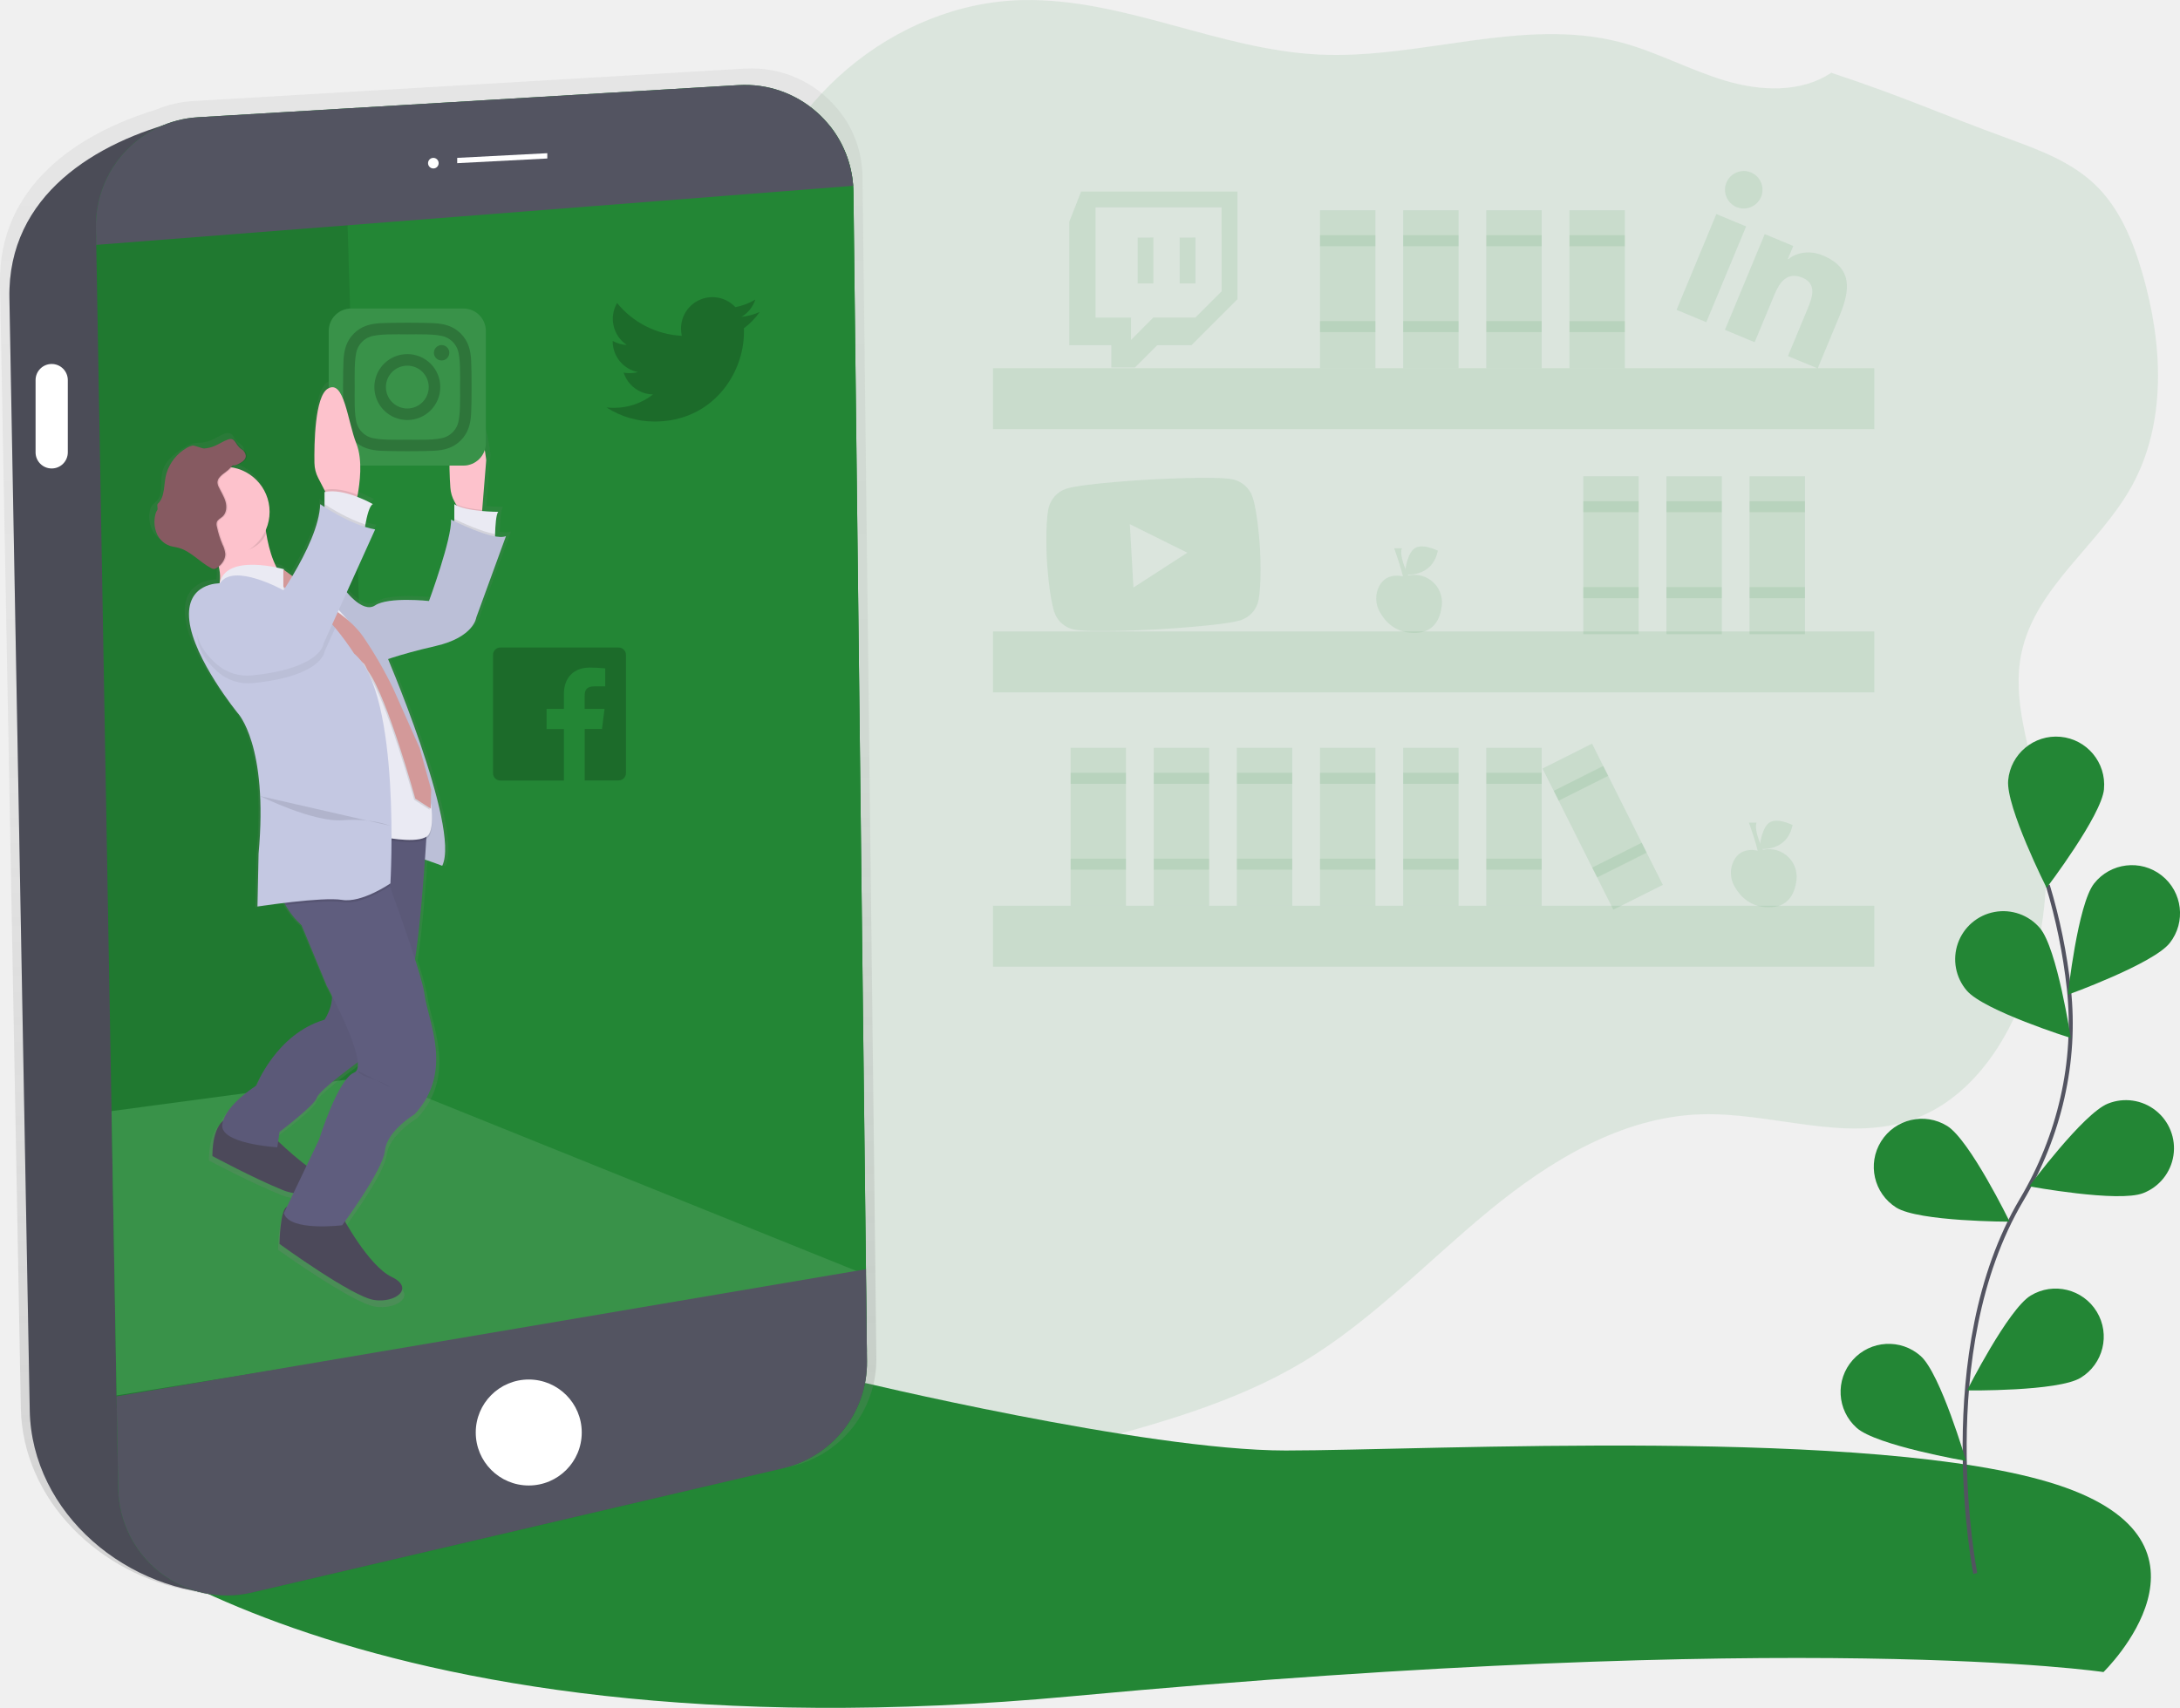
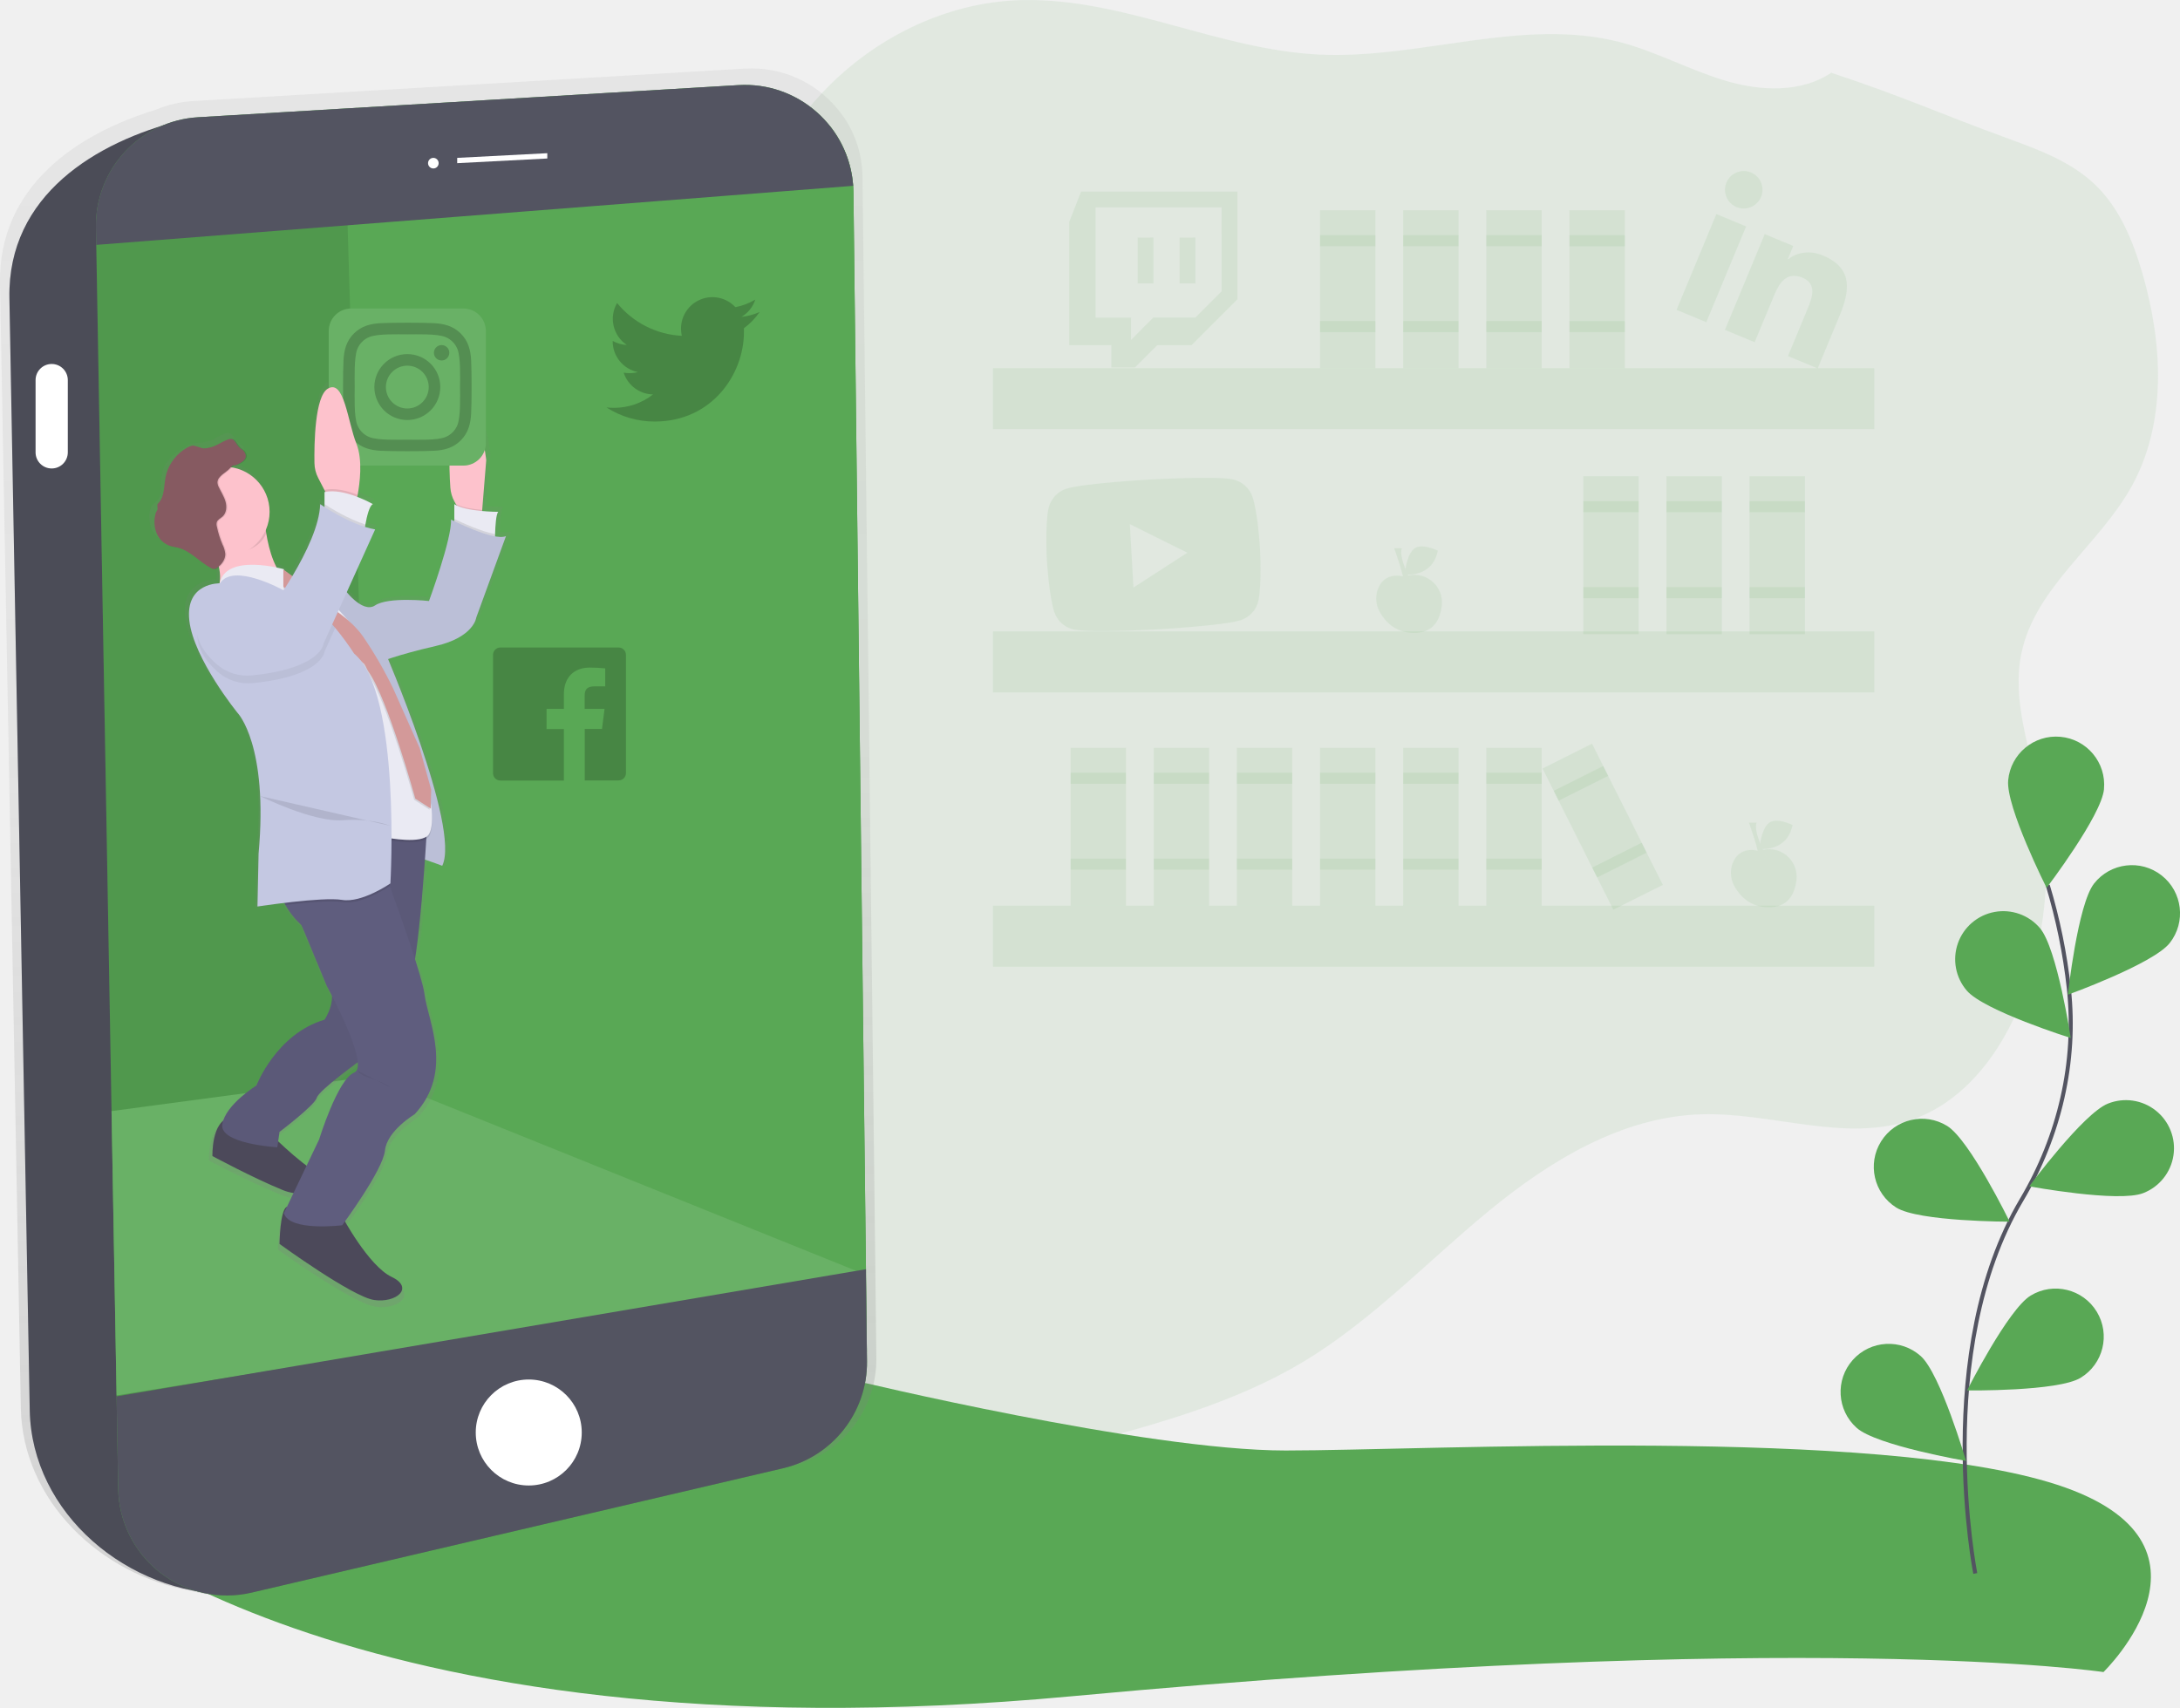
<svg xmlns="http://www.w3.org/2000/svg" xmlns:xlink="http://www.w3.org/1999/xlink" data-name="Layer 1" width="1082.19" height="847.94" viewBox="0 0 1082.19 847.94">
  <defs>
    <linearGradient id="a" x1="276.42" y1="818" x2="276.42" y2="60" gradientUnits="userSpaceOnUse">
      <stop offset="0" stop-color="gray" stop-opacity=".25" />
      <stop offset=".54" stop-color="gray" stop-opacity=".12" />
      <stop offset="1" stop-color="gray" stop-opacity=".1" />
    </linearGradient>
    <linearGradient id="b" x1="891.13" y1="675.02" x2="891.13" y2="214.93" gradientTransform="matrix(-1 0 0 1 1114 0)" xlink:href="#a" />
  </defs>
-   <path d="M909.2 36.16c37.27 12.37 51.62 19.46 88.51 32.93 15.11 5.52 30.64 11.41 42.27 22.52 12.21 11.67 18.87 27.95 23.58 44.17 10.1 34.82 12.19 74.1-5.42 105.79-16.11 29-47.49 49.78-54.54 82.18-5.2 23.89 4.26 48.17 8.9 72.17a184.8 184.8 0 01-6.35 93.79c-9.69 28.64-28.59 56.43-57.16 66.3-33.23 11.47-69.43-3.86-104.57-2.76-39.43 1.24-75.24 23.14-105.67 48.24s-57.89 54.24-91.65 74.55c-34.43 20.69-73.83 31.26-112.65 41.6-21.59 5.75-43.41 11.53-65.74 12.27-24.69.82-49.33-4.61-72.37-13.54-42.71-16.54-80.4-45.17-109.34-80.67-16.84-20.65-31.41-47.31-24.05-72.91 5.35-18.6 21-32 33-47.17 31.94-40.17 38.93-98.64 17.36-145.21-10.93-23.6-28.17-43.58-43.46-64.62s-29.13-44.43-31.5-70.33 9.64-54.65 33.65-64.64c29.45-12.24 71.25 3.84 90.26-21.78 7.2-9.71 8.12-22.5 10.32-34.38C384.29 51.68 444.1 1.12 508.1.02c49.92-.86 97 24.71 146.85 27.07 50.09 2.37 100.96-18.73 149.46-6.12 17.79 4.69 34.17 13.69 51.79 19s38 6.31 53.18-4.07" fill="#238635" opacity=".1" />
-   <path fill="#238635" opacity=".1" d="M492.93 182.79h437.49v30.27H492.93zm0 130.7h437.49v30.27H492.93zm0 136.2h437.49v30.27H492.93z" />
-   <path fill="#238635" opacity=".1" d="M655.27 104.38h27.51v78.42h-27.51z" />
-   <path fill="#238635" opacity=".1" d="M655.27 116.76h27.51v5.5h-27.51zm0 42.65h27.51v5.5h-27.51zm41.28-55.03h27.51v78.42h-27.51z" />
-   <path fill="#238635" opacity=".1" d="M696.55 116.76h27.51v5.5h-27.51zm0 42.65h27.51v5.5h-27.51zm41.27-55.03h27.51v78.42h-27.51z" />
-   <path fill="#238635" opacity=".1" d="M737.82 116.76h27.51v5.5h-27.51zm0 42.65h27.51v5.5h-27.51zm41.27-55.03h27.51v78.42h-27.51z" />
-   <path fill="#238635" opacity=".1" d="M779.09 116.76h27.51v5.5h-27.51zm0 42.65h27.51v5.5h-27.51zm-13.365 222.142l24.591-12.331 35.15 70.101-24.591 12.33z" />
-   <path fill="#238635" opacity=".1" d="M771.276 392.623l24.592-12.33 2.465 4.916-24.592 12.33zm19.118 38.117l24.592-12.331 2.465 4.916-24.592 12.33zm-4.424-194.29h27.51v78.42h-27.51z" />
-   <path fill="#238635" opacity=".1" d="M785.97 248.83h27.51v5.5h-27.51zm0 42.65h27.51v5.5h-27.51zm41.27-55.03h27.51v78.42h-27.51z" />
-   <path fill="#238635" opacity=".1" d="M827.24 248.83h27.51v5.5h-27.51zm0 42.65h27.51v5.5h-27.51zm41.27-55.03h27.51v78.42h-27.51z" />
-   <path fill="#238635" opacity=".1" d="M868.51 248.83h27.51v5.5h-27.51zm0 42.65h27.51v5.5h-27.51zm-337.05 79.79h27.51v78.42h-27.51z" />
-   <path fill="#238635" opacity=".1" d="M531.46 383.65h27.51v5.5h-27.51zm0 42.65h27.51v5.5h-27.51zm41.27-55.03h27.51v78.42h-27.51z" />
-   <path fill="#238635" opacity=".1" d="M572.73 383.65h27.51v5.5h-27.51zm0 42.65h27.51v5.5h-27.51zM614 371.27h27.51v78.42H614z" />
-   <path fill="#238635" opacity=".1" d="M614 383.65h27.51v5.5H614zm0 42.65h27.51v5.5H614zm41.27-55.03h27.51v78.42h-27.51z" />
-   <path fill="#238635" opacity=".1" d="M655.27 383.65h27.51v5.5h-27.51zm0 42.65h27.51v5.5h-27.51zm41.28-55.03h27.51v78.42h-27.51z" />
-   <path fill="#238635" opacity=".1" d="M696.55 383.65h27.51v5.5h-27.51zm0 42.65h27.51v5.5h-27.51zm41.27-55.03h27.51v78.42h-27.51z" />
-   <path fill="#238635" opacity=".1" d="M737.82 383.65h27.51v5.5h-27.51zm0 42.65h27.51v5.5h-27.51z" />
-   <g opacity=".1" fill="#238635">
+   <path d="M909.2 36.16c37.27 12.37 51.62 19.46 88.51 32.93 15.11 5.52 30.64 11.41 42.27 22.52 12.21 11.67 18.87 27.95 23.58 44.17 10.1 34.82 12.19 74.1-5.42 105.79-16.11 29-47.49 49.78-54.54 82.18-5.2 23.89 4.26 48.17 8.9 72.17a184.8 184.8 0 01-6.35 93.79c-9.69 28.64-28.59 56.43-57.16 66.3-33.23 11.47-69.43-3.86-104.57-2.76-39.43 1.24-75.24 23.14-105.67 48.24s-57.89 54.24-91.65 74.55c-34.43 20.69-73.83 31.26-112.65 41.6-21.59 5.75-43.41 11.53-65.74 12.27-24.69.82-49.33-4.61-72.37-13.54-42.71-16.54-80.4-45.17-109.34-80.67-16.84-20.65-31.41-47.31-24.05-72.91 5.35-18.6 21-32 33-47.17 31.94-40.17 38.93-98.64 17.36-145.21-10.93-23.6-28.17-43.58-43.46-64.62s-29.13-44.43-31.5-70.33 9.64-54.65 33.65-64.64c29.45-12.24 71.25 3.84 90.26-21.78 7.2-9.71 8.12-22.5 10.32-34.38C384.29 51.68 444.1 1.12 508.1.02c49.92-.86 97 24.71 146.85 27.07 50.09 2.37 100.96-18.73 149.46-6.12 17.79 4.69 34.17 13.69 51.79 19s38 6.31 53.18-4.07" fill="#59a855" opacity=".1" />
+   <path fill="#59a855" opacity=".1" d="M492.93 182.79h437.49v30.27H492.93zm0 130.7h437.49v30.27H492.93zm0 136.2h437.49v30.27H492.93z" />
+   <path fill="#59a855" opacity=".1" d="M655.27 104.38h27.51v78.42h-27.51z" />
+   <path fill="#59a855" opacity=".1" d="M655.27 116.76h27.51v5.5h-27.51zm0 42.65h27.51v5.5h-27.51zm41.28-55.03h27.51v78.42h-27.51z" />
+   <path fill="#59a855" opacity=".1" d="M696.55 116.76h27.51v5.5h-27.51zm0 42.65h27.51v5.5h-27.51zm41.27-55.03h27.51v78.42h-27.51z" />
+   <path fill="#59a855" opacity=".1" d="M737.82 116.76h27.51v5.5h-27.51zm0 42.65h27.51v5.5h-27.51zm41.27-55.03h27.51v78.42h-27.51z" />
+   <path fill="#59a855" opacity=".1" d="M779.09 116.76h27.51v5.5h-27.51zm0 42.65h27.51v5.5h-27.51zm-13.365 222.142l24.591-12.331 35.15 70.101-24.591 12.33z" />
+   <path fill="#59a855" opacity=".1" d="M771.276 392.623l24.592-12.33 2.465 4.916-24.592 12.33zm19.118 38.117l24.592-12.331 2.465 4.916-24.592 12.33zm-4.424-194.29h27.51v78.42h-27.51z" />
+   <path fill="#59a855" opacity=".1" d="M785.97 248.83h27.51v5.5h-27.51zm0 42.65h27.51v5.5h-27.51zm41.27-55.03h27.51v78.42h-27.51z" />
+   <path fill="#59a855" opacity=".1" d="M827.24 248.83h27.51v5.5h-27.51zm0 42.65h27.51v5.5h-27.51zm41.27-55.03h27.51v78.42h-27.51z" />
+   <path fill="#59a855" opacity=".1" d="M868.51 248.83h27.51v5.5h-27.51zm0 42.65h27.51v5.5h-27.51zm-337.05 79.79h27.51v78.42h-27.51z" />
+   <path fill="#59a855" opacity=".1" d="M531.46 383.65h27.51v5.5h-27.51zm0 42.65h27.51v5.5h-27.51zm41.27-55.03h27.51v78.42h-27.51z" />
+   <path fill="#59a855" opacity=".1" d="M572.73 383.65h27.51v5.5h-27.51zm0 42.65h27.51v5.5h-27.51zM614 371.27h27.51v78.42H614z" />
+   <path fill="#59a855" opacity=".1" d="M614 383.65h27.51v5.5H614zm0 42.65h27.51v5.5H614zm41.27-55.03h27.51v78.42h-27.51z" />
+   <path fill="#59a855" opacity=".1" d="M655.27 383.65h27.51v5.5h-27.51zm0 42.65h27.51v5.5h-27.51zm41.28-55.03h27.51v78.42h-27.51z" />
+   <path fill="#59a855" opacity=".1" d="M696.55 383.65h27.51v5.5h-27.51zm0 42.65h27.51v5.5h-27.51zm41.27-55.03h27.51v78.42h-27.51z" />
+   <path fill="#59a855" opacity=".1" d="M737.82 383.65h27.51v5.5h-27.51zm0 42.65h27.51v5.5h-27.51z" />
+   <g opacity=".1" fill="#59a855">
    <path d="M697.1 286.36s-8.34-2.83-12.36 4.52a13.41 13.41 0 00.18 12.91c2.64 4.77 8.07 11 18.37 10.41 8.73-.47 11.64-7.13 12.43-13.33a13.7 13.7 0 00-18.19-14.66z" />
    <path d="M686.66 304.45a13.41 13.41 0 01-.18-12.91c4-7.35 12.36-4.52 12.36-4.52l.43-.15a13.57 13.57 0 019.8.22 13.58 13.58 0 00-11.57-1.1l-.43.15s-8.34-2.83-12.36 4.52a13.41 13.41 0 00.18 12.91 20 20 0 009.43 8.93 20.68 20.68 0 01-7.66-8.05z" opacity=".1" />
    <path d="M692.77 289.89s3.09 2.43 10.61 0" opacity=".2" />
    <path d="M692.1 272.22s5.3 14.36 4.86 18.12l4.2-.44s-7.07-12.59-5.3-17.68z" />
    <path d="M692.1 272.22s5.3 14.36 4.86 18.12l4.2-.44s-7.07-12.59-5.3-17.68z" opacity=".2" />
    <path d="M713.75 273.42s-8.35-4.27-12.08-.74-4.31 12.54-4.31 12.54 13.61 1.87 16.39-11.8z" />
    <path d="M713.75 273.42s-8.35-4.27-12.08-.74-4.31 12.54-4.31 12.54 13.61 1.87 16.39-11.8z" opacity=".1" />
    <path d="M697.36 285.22s2.19-10.46 16.39-11.8" />
  </g>
-   <g opacity=".1" fill="#238635">
+   <g opacity=".1" fill="#59a855">
    <path d="M873.17 422.56s-8.34-2.83-12.36 4.52a13.41 13.41 0 00.18 12.91c2.64 4.77 8.07 11 18.37 10.41 8.73-.47 11.64-7.13 12.43-13.33a13.7 13.7 0 00-18.19-14.66z" />
    <path d="M862.76 440.65a13.41 13.41 0 01-.18-12.91c4-7.35 12.36-4.52 12.36-4.52l.43-.15a13.57 13.57 0 019.8.22 13.58 13.58 0 00-11.57-1.1l-.43.15s-8.34-2.83-12.36 4.52a13.41 13.41 0 00.18 12.91 20 20 0 009.43 8.93 20.68 20.68 0 01-7.66-8.05z" opacity=".1" />
    <path d="M868.86 426.09s3.09 2.43 10.61 0" opacity=".2" />
    <path d="M868.2 408.42s5.3 14.36 4.86 18.12l4.2-.44s-7.07-12.59-5.3-17.68z" />
    <path d="M868.2 408.42s5.3 14.36 4.86 18.12l4.2-.44s-7.07-12.59-5.3-17.68z" opacity=".2" />
    <path d="M889.84 409.62s-8.35-4.27-12.08-.74-4.31 12.54-4.31 12.54 13.65 1.87 16.39-11.8z" />
    <path d="M889.84 409.62s-8.35-4.27-12.08-.74-4.31 12.54-4.31 12.54 13.65 1.87 16.39-11.8z" opacity=".1" />
    <path d="M873.46 421.41s2.19-10.46 16.39-11.8" />
  </g>
-   <path d="M33.66 748.97S166.2 876.16 532.2 842.16s512-12 512-12 66-64-23-93-313-17-383-17-215-35-215-35z" fill="#238635" />
+   <path d="M33.66 748.97S166.2 876.16 532.2 842.16s512-12 512-12 66-64-23-93-313-17-383-17-215-35-215-35z" fill="#59a855" />
  <path d="M980.56 781.21s-21.72-110.07 23-185.51c18.77-31.66 27.41-68.35 23.45-104.94a285.89 285.89 0 00-10.46-51.23" fill="none" stroke="#535461" stroke-miterlimit="10" stroke-width="2" />
-   <path d="M1044.46 391.82c-1.21 13.13-28.49 49-28.49 49s-20.28-40.27-19.08-53.41a23.88 23.88 0 1147.56 4.37zm32.64 76.37c-8.15 10.37-50.57 25.68-50.57 25.68s4.86-44.83 13-55.2a23.89 23.89 0 1137.57 29.52zm-13.15 124.17c-12.27 4.84-56.61-3.36-56.61-3.36s26.83-36.24 39.1-41.08a23.883 23.883 0 1117.51 44.44zm-31.1 91.71c-11.28 6.84-56.37 6.26-56.37 6.26s20.32-40.26 31.59-47.1a23.882 23.882 0 0124.77 40.84zm-56.5-192.24c8.58 10 51.6 23.53 51.6 23.53s-6.74-44.59-15.32-54.6a23.883 23.883 0 10-36.28 31.07zm-35 107.72c11.18 7 56.28 7 56.28 7s-19.78-40.53-31-47.52a23.882 23.882 0 00-25.32 40.5zm-19.66 109.37c9.84 8.78 54.28 16.42 54.28 16.42s-12.64-43.28-22.49-52.07a23.882 23.882 0 10-31.8 35.64z" fill="#238635" />
-   <path d="M847.04 159.97l-14.77-6.14 19.76-47.55 14.77 6.14zm15.06-57.14a9.31 9.31 0 1112.14-5.08 9.34 9.34 0 01-12.14 5.08zm40.21 80.08l-14.74-6.12 9.62-23.15c2.29-5.52 5.12-12.64-2.45-15.78s-11.35 2.31-13.92 8.51l-9.78 23.54-14.75-6.13 19.76-47.55 14.16 5.89-2.7 6.49.21.09c3.52-2.92 10-4.86 17.16-1.87 14.94 6.21 13.6 17.19 8.29 30l-10.85 26.12zm-365.63-87.8l-5.87 15v61.28h20.86v11.07h11.74l11.07-11.07h17l22.81-22.81V95.11zm69.76 49.54l-13 13h-20.91l-11.07 11.12V157.7h-17.61v-54.73h62.58zm-13-26.73v22.79h-7.82v-22.74zm-20.86 0v22.79h-7.82v-22.74z" fill="#238635" opacity=".1" />
+   <path d="M1044.46 391.82c-1.21 13.13-28.49 49-28.49 49s-20.28-40.27-19.08-53.41a23.88 23.88 0 1147.56 4.37zm32.64 76.37c-8.15 10.37-50.57 25.68-50.57 25.68s4.86-44.83 13-55.2a23.89 23.89 0 1137.57 29.52zm-13.15 124.17c-12.27 4.84-56.61-3.36-56.61-3.36s26.83-36.24 39.1-41.08a23.883 23.883 0 1117.51 44.44zm-31.1 91.71c-11.28 6.84-56.37 6.26-56.37 6.26s20.32-40.26 31.59-47.1a23.882 23.882 0 0124.77 40.84zm-56.5-192.24c8.58 10 51.6 23.53 51.6 23.53s-6.74-44.59-15.32-54.6a23.883 23.883 0 10-36.28 31.07zm-35 107.72c11.18 7 56.28 7 56.28 7s-19.78-40.53-31-47.52a23.882 23.882 0 00-25.32 40.5zm-19.66 109.37c9.84 8.78 54.28 16.42 54.28 16.42s-12.64-43.28-22.49-52.07a23.882 23.882 0 10-31.8 35.64z" fill="#59a855" />
+   <path d="M847.04 159.97l-14.77-6.14 19.76-47.55 14.77 6.14zm15.06-57.14a9.31 9.31 0 1112.14-5.08 9.34 9.34 0 01-12.14 5.08zm40.21 80.08l-14.74-6.12 9.62-23.15c2.29-5.52 5.12-12.64-2.45-15.78s-11.35 2.31-13.92 8.51l-9.78 23.54-14.75-6.13 19.76-47.55 14.16 5.89-2.7 6.49.21.09c3.52-2.92 10-4.86 17.16-1.87 14.94 6.21 13.6 17.19 8.29 30l-10.85 26.12zm-365.63-87.8l-5.87 15v61.28h20.86v11.07h11.74l11.07-11.07h17l22.81-22.81V95.11zm69.76 49.54l-13 13h-20.91l-11.07 11.12V157.7h-17.61v-54.73h62.58zm-13-26.73v22.79h-7.82v-22.74zm-20.86 0v22.79h-7.82v-22.74z" fill="#59a855" opacity=".1" />
  <path d="M493.89 695.71l-.47-40.27v-1.18l-6.35-540.39c0-.66 0-1.31-.06-2a53.87 53.87 0 00-2.15-12.74c-.1-.33-.19-.65-.29-1s-.2-.61-.31-.92-.26-.77-.4-1.15-.21-.55-.31-.83-.31-.8-.47-1.2l-.33-.78c-.17-.41-.35-.81-.53-1.21l-.35-.74q-.29-.6-.59-1.2l-.37-.72q-.31-.59-.64-1.18l-.39-.7c-.23-.39-.46-.78-.69-1.16l-.41-.67c-.25-.39-.5-.78-.76-1.16l-.42-.51c-.28-.41-.57-.81-.86-1.21l-.37-.51q-.63-.85-1.3-1.67a55.29 55.29 0 00-46.39-20.51l-274 16.12a55.49 55.49 0 00-18.42 4.29C96.48 92.68 58 119.1 58.92 166.86L69.23 725c.85 46.12 39.53 83 84.46 90.81a55.35 55.35 0 0028.09.75l269.61-62.4a54.65 54.65 0 0042.55-53.71z" transform="translate(-58.9 -26.03)" fill="url(#a)" />
  <path d="M4.67 147.9l10.09 552.23c.94 51.45 48.94 91.34 99.71 91.34L91.76 59.3l-2 .51C47.75 70.42 3.74 96.83 4.67 147.9z" fill="#535461" />
  <path d="M4.67 147.9l10.09 552.23c.94 51.45 48.94 91.34 99.71 91.34L91.76 59.3l-2 .51C47.75 70.42 3.74 96.83 4.67 147.9z" opacity=".1" />
-   <path d="M430.39 675.84a54 54 0 01-41.64 53.13L124.9 790.72a53.93 53.93 0 01-66.22-51.56l-.8-45.88v-.46l-2.5-141.19-7.59-430.05-.16-8.59a53.94 53.94 0 0150.73-54.78l268.17-15.95a53.89 53.89 0 0157 50c.09 1.05.13 2.13.14 3.21l6.21 534.69v2.76l.45 38.25z" fill="#238635" />
+   <path d="M430.39 675.84a54 54 0 01-41.64 53.13L124.9 790.72a53.93 53.93 0 01-66.22-51.56l-.8-45.88v-.46l-2.5-141.19-7.59-430.05-.16-8.59a53.94 53.94 0 0150.73-54.78l268.17-15.95a53.89 53.89 0 0157 50c.09 1.05.13 2.13.14 3.21l6.21 534.69v2.76l.45 38.25z" fill="#59a855" />
  <path d="M430.39 675.84a54 54 0 01-41.64 53.13L124.9 790.72a53.93 53.93 0 01-66.22-51.56l-.8-45.88v-.46l-2.5-141.19-7.59-430.05-.16-8.59a53.94 53.94 0 0150.73-54.78l268.17-15.95a53.89 53.89 0 0157 50c.09 1.05.13 2.13.14 3.21l6.21 534.69v2.76l.45 38.25z" opacity=".1" />
-   <path d="M430.34 671.17L190.1 696.74l-18.4-613.1L411.92 62.5a53.65 53.65 0 0111.74 33z" fill="#238635" />
-   <path fill="#238635" d="M429.89 632.92l-372.02 59.9-2.5-141.18 129.87-17.37 244.65 98.65z" />
+   <path d="M430.34 671.17L190.1 696.74l-18.4-613.1L411.92 62.5a53.65 53.65 0 0111.74 33z" fill="#59a855" />
+   <path fill="#59a855" d="M429.89 632.92l-372.02 59.9-2.5-141.18 129.87-17.37 244.65 98.65z" />
  <path fill="#fff" opacity=".1" d="M429.89 632.92l-372.02 59.9-2.5-141.18 129.87-17.37 244.65 98.65z" />
  <path d="M430.39 675.84a54 54 0 01-41.64 53.13L124.9 790.72a53.93 53.93 0 01-66.22-51.56l-.8-45.88 372-63.13v2.76l.45 38.25zm-6.88-583.58L47.78 121.58l-.16-8.59a53.94 53.94 0 0150.73-54.78l268.18-15.95a53.89 53.89 0 0157 50z" fill="#535461" />
  <circle cx="262.48" cy="711.22" r="26.31" fill="#fff" />
  <path fill="#fff" d="M271.69 78.69l-44.73 2.32v-2.63l44.73-2.32v2.63z" />
  <rect x="17.66" y="180.71" width="16" height="51.88" rx="8" ry="8" fill="#fff" />
  <circle cx="215.12" cy="81.01" r="2.63" fill="#fff" />
  <path d="M134.24 288.67a11.36 11.36 0 006.7 6.25c1.33.43 2.73.58 4.08.91 6.45 1.61 11 7.19 16.9 10.27a3.25 3.25 0 001.56.48h.2a1.92 1.92 0 00.37 0 3.13 3.13 0 001.65-.69l.26-.2a19.78 19.78 0 01.29 8c-2.34 0-17.49.93-15.42 18.83 2.25 19.38 24.72 46.52 24.72 46.52s15.73 16.06 10.67 70.89l-.56 26.58s6-.91 13.75-1.82q.27.53.55 1a41.39 41.39 0 008.3 10.26l12.79 30.39s1.1 2 2.72 5.1c.15 6.44-3.85 12.07-3.85 12.07-24.72 7.2-34.83 33.23-34.83 33.23s-14 8.36-17 17.67c-5.89 4.77-5.49 17.78-5.49 17.78s20.79 11.08 36 17.17a25 25 0 005.47 1.5l-3.38 7c-3.52 1.27-3.78 18.67-3.78 18.67s37.08 26.58 48.31 28.25 20.79-6.09 9-11.63c-9.5-4.46-20.1-21.5-23.86-28 4.7-6.45 19.54-27.35 20.49-35.73C252 589.5 266 581.19 266 581.19c20.22-21.6 6.74-47.08 5.06-60.37 0-.25-.07-.53-.12-.83a145.4 145.4 0 00-4.75-17c2.21-13.94 4-35.71 5-50.08 4.46 1.44 8.83 3.13 8.83 3.13 8.2-16.65-19.66-85.2-27.68-104.2 4.68-1.55 12.74-4 24.31-6.56 19.66-4.43 20.79-14.4 20.79-14.4l15.17-41c-1.29.58-3.27.55-5.59.15v-1.11c.12-3.89.49-10.1 1.63-11.23 0 0-3.73 0-8.26-.4v-.55l2-25.07s-2.81-27.69-12.36-23.82c-7.67 3.11-6.64 28-5.94 37.69a16.81 16.81 0 002.13 7l.64 1.14.44.78a9.44 9.44 0 01-1.21-.69v8.58c-1.06-.51-1.69-.82-1.69-.82.56 9.42-11.24 41-11.24 41s-20.79-2.22-27.53 2.22c-4.94 3.25-11.4-3-14.49-6.61l14.49-31.6a41.43 41.43 0 01-5.17-1.26c.06-.38.14-.79.21-1.21.74-4 2.06-9.56 3.84-10.26a63 63 0 00-8-3.66c.06-.32.13-.66.21-1 1.05-5.54 2.7-17.51-.65-25.77-4.49-11.08-6.18-32.68-14.61-27.69-6.69 4-7 27.79-6.85 37.46a16.61 16.61 0 001.92 7.51l3.25 6.15.45.85-.45.08v7.57c-1.42-.9-2.25-1.47-2.25-1.47-.28 10.65-7.33 24.84-14.22 36.26l-3.5-2.52-.86-.62a2.14 2.14 0 010-.33s-1.44-.41-3.72-.87c-2.83-5.37-4.41-11.85-5.29-17.23-.09-.56-.17-1.11-.25-1.64a22.35 22.35 0 002-9.17 22.81 22.81 0 00-19.26-22.4c.69-.77 1-1 1.2-1h.15a4.17 4.17 0 002.54-.68c1.78-.87 3.79-2.16 3.78-4.11 0-1.43-1.14-2.61-2.34-3.42-2.9-1.94-3-5.29-5.68-5a3.58 3.58 0 00-1.53.2c-2.47.81-4.62 2.36-7 3.34a16.64 16.64 0 01-5.28 1.2 21.85 21.85 0 00-3.46.27 10.16 10.16 0 00-2.61 1.06c-5.08 2.77-10.93 7-12.56 12.47-1.53 5.14.59 11.81-3.35 15.51a14.5 14.5 0 00-2 1.89 6.56 6.56 0 00-1 2.52 15.11 15.11 0 00.95 9.1zM237 555c.21 2.65-.29 4.53-1.84 5.14-8.43 3.32-18 33.78-18 33.78l-6.39 13.19a170 170 0 01-14.53-12.29l.69-4.77s18-13.29 19.1-17.17c.89-3.13 15.42-13.88 20.97-17.88z" transform="translate(-58.9 -26.03)" fill="url(#b)" />
  <path d="M190.6 322.34s38.2 88.42 28.93 107.52c0 0-15.28-6-17.47-4.91s-24-114.07-24-114.07z" fill="#c4c8e2" />
  <path d="M190.6 322.34s38.2 88.42 28.93 107.52c0 0-15.28-6-17.47-4.91s-24-114.07-24-114.07z" opacity=".05" />
  <path d="M169.86 603.97s13.1 24.56 24.56 30 2.18 13.1-8.73 11.46-46.94-27.84-46.94-27.84.25-17.15 3.67-18.4 27.44 4.78 27.44 4.78zm-34.39-39.85s18.56 18.56 26.74 20.19-7.1 12.55-21.83 6.55-34.93-16.89-34.93-16.89-.55-17.47 8.73-19.1 21.29 9.25 21.29 9.25z" fill="#4c495a" />
  <path d="M211.88 412.39s-3.78 66.58-8.78 75.87-23.47 37.66-23.47 37.66-21.29 15.28-22.38 19.1-18.5 16.95-18.5 16.95l-1.09 7.64s-28.93-1.64-27.29-11.46 16.92-19.18 16.92-19.18 9.81-25.61 33.81-32.7c0 0 7.64-10.92 1.09-19.65 0 0-16.37-40.93-25.65-45.85s3.82-33.29 3.82-33.29z" fill="#5f5d7e" />
  <path d="M211.88 412.39s-3.78 66.58-8.78 75.87-23.47 37.66-23.47 37.66-21.29 15.28-22.38 19.1-18.5 16.95-18.5 16.95l-1.09 7.64s-28.93-1.64-27.29-11.46 16.92-19.18 16.92-19.18 9.81-25.61 33.81-32.7c0 0 7.64-10.92 1.09-19.65 0 0-16.37-40.93-25.65-45.85s3.82-33.29 3.82-33.29z" opacity=".05" />
  <path d="M158.4 565.76l-17.47 36.57c2.73 9.28 28.93 6 28.93 6s20.24-27.29 21.24-37.11 14.74-18 14.74-18c19.65-21.29 6.55-46.39 4.91-59.49 0-.25-.07-.52-.12-.81-1.45-8.78-10.28-34.06-17.15-53-4.63-12.75-8.38-22.62-8.38-22.62s-36.57 1.64-44.21 14.74c-3.5 6-1.93 12.24.79 17.25a40.65 40.65 0 008.07 10.11l12.43 30s21.83 39.84 13.64 43.12-17.42 33.24-17.42 33.24z" fill="#5f5d7e" />
  <path d="M223.57 242.14a16.74 16.74 0 002.07 6.95l.62 1.12 3.08 5.55h9.82l.21-2.58 2-24.71s-2.73-27.29-12-23.47c-7.47 3.06-6.48 27.58-5.8 37.14z" fill="#fdc2cc" />
  <path d="M226.27 250.21l3.08 5.55h9.82l.21-2.58c-4.57-.41-10.02-1.21-13.11-2.97z" opacity=".1" />
  <path d="M225.53 250.3v12.55l20.19 5.46s0-1.3.05-3.13c.11-3.83.47-10 1.58-11.06.01 0-16.37 0-21.82-3.82z" fill="#eaeaf3" />
  <path d="M225.53 257.66v5.19l20.19 5.46s0-1.3.05-3.13c-6.67-1.21-16.42-5.67-20.24-7.52z" opacity=".1" />
  <path d="M107.74 278.37c4 11.51-1.2 16.68-1.2 16.68s49.12 3.27 37.11-5.46c-7-5.1-10.12-16.35-11.48-24.82a84.65 84.65 0 01-1.07-10.65s-39.25-.58-31.11 10.37a52.55 52.55 0 017.75 13.88z" fill="#fdc2cc" />
  <path d="M100 264.49c4 5.38 5.31 6.17 6.65 10.06a21.94 21.94 0 003.72.31c9.36 0 18.47-1.93 21.81-10.09a84.65 84.65 0 01-1.08-10.65s-39.25-.58-31.1 10.37z" opacity=".1" />
  <circle cx="111.45" cy="254.12" r="22.38" fill="#fdc2cc" />
  <path d="M223.89 257.97s21.29 10.92 27.29 8.19l-14.74 40.39s-1.09 9.82-20.19 14.19-28.38 8.19-28.38 8.19l-35.48-42 18 4.91s9.28 13.1 15.83 8.73 26.74-2.18 26.74-2.18 11.48-31.17 10.93-40.42z" fill="#c4c8e2" />
  <path d="M223.89 257.97s21.29 10.92 27.29 8.19l-14.74 40.39s-1.09 9.82-20.19 14.19-28.38 8.19-28.38 8.19l-35.48-42 18 4.91s9.28 13.1 15.83 8.73 26.74-2.18 26.74-2.18 11.48-31.17 10.93-40.42z" opacity=".05" />
  <path d="M140.93 283.7s-28.85-8.25-31.89 7.08c0 0 13.33-6.5 32.44 5 1.43.86 2.83 1.78 4.2 2.74 16.81 11.78 28.55 30 33.27 50.71l12.15 53.41 1.13 14.33s17.47 3.45 20.74-1.72 1.09-22.41-3.82-28.15-12.55-30.43-12.55-30.43l-4.78-14.33a95.85 95.85 0 00-18.72-32.78l-1.15-1.39a71.66 71.66 0 00-26.61-19.9c-2.77-1.23-4.79-2.76-4.41-4.57z" opacity=".1" />
  <path d="M140.93 282.61s-28.85-8.25-31.89 7.08c0 0 13.33-6.5 32.44 5 1.43.86 2.83 1.78 4.2 2.74 16.81 11.78 28.55 30 33.27 50.71l12.15 53.4 1.09 14.36s17.47 3.45 20.74-1.72 1.09-22.41-3.82-28.15-12.55-30.45-12.55-30.45l-4.78-14.33a95.85 95.85 0 00-18.68-32.79l-1.15-1.39a71.66 71.66 0 00-26.61-19.9c-2.77-1.2-4.79-2.75-4.41-4.56z" fill="#eaeaf3" />
  <path d="M213.49 392.63l-.24 9.4-7.64-4.91s-13.61-49.53-23.2-63c-1.13-1.59-1.68-4-2.73-4.37l-39-37.66v-8.73s19.92 14.74 21.56 17.47c.7 1.16 11.16 6.88 17.47 15.83a197.85 197.85 0 0115 25.92l13.08 29.39z" opacity=".1" />
  <path d="M140.66 282.77v8.46l39.57 37.93c1.05.4 1.6 2.78 2.73 4.37 9.59 13.51 23.2 63 23.2 63l7.64 4.91.24-9.4-5.7-20.62-13.1-29.45a197.8 197.8 0 00-15-25.92c-6.3-9-16.77-14.67-17.47-15.83-1.41-2.35-16.8-13.62-21-16.69z" fill="#d39999" />
-   <rect x="163.19" y="153.16" width="78" height="78" rx="11.17" ry="11.17" fill="#238635" />
+   <rect x="163.19" y="153.16" width="78" height="78" rx="11.17" ry="11.17" fill="#59a855" />
  <rect x="163.19" y="153.16" width="78" height="78" rx="11.17" ry="11.17" fill="#fff" opacity=".1" />
  <path d="M202.2 175.81a16.36 16.36 0 1016.36 16.36 16.33 16.33 0 00-16.36-16.36zm0 27a10.63 10.63 0 1110.63-10.63 10.65 10.65 0 01-10.63 10.63zm20.84-27.66a3.82 3.82 0 11-3.82-3.82 3.81 3.81 0 013.83 3.81zm10.84 3.82c-.24-5.11-1.41-9.64-5.15-13.37s-8.26-4.9-13.37-5.15c-5.27-.3-21.06-.3-26.32 0-5.1.24-9.62 1.41-13.37 5.14s-4.9 8.26-5.15 13.37c-.3 5.27-.3 21.06 0 26.32.24 5.11 1.41 9.64 5.15 13.37s8.26 4.9 13.37 5.15c5.27.3 21.06.3 26.32 0 5.11-.24 9.64-1.41 13.37-5.15s4.9-8.26 5.15-13.37c.3-5.27.3-21 0-26.31zm-6.78 32a10.77 10.77 0 01-6.06 6.06c-4.2 1.67-14.17 1.28-18.81 1.28s-14.62.37-18.81-1.28a10.77 10.77 0 01-6.06-6.06c-1.67-4.2-1.28-14.17-1.28-18.81s-.37-14.62 1.28-18.81a10.77 10.77 0 016.06-6.06c4.2-1.67 14.17-1.28 18.81-1.28s14.62-.37 18.81 1.28a10.77 10.77 0 016.06 6.06c1.67 4.2 1.28 14.17 1.28 18.81s.36 14.62-1.28 18.81z" opacity=".2" />
  <path d="M118.91 230.36c1.73-.85 3.68-2.13 3.67-4.05a4.45 4.45 0 00-2.28-3.34c-3.12-2.12-2.88-6-6.46-4.77-2.4.8-4.49 2.32-6.83 3.29a16 16 0 01-5.13 1.19 20.93 20.93 0 00-3.37.27 9.79 9.79 0 00-2.54 1 21.92 21.92 0 00-10.31 12.86c-1.48 5.07-1.33 11.07-5.15 14.71a14.19 14.19 0 00-1.9 1.86 6.51 6.51 0 00-1 2.49 15.09 15.09 0 00.75 9.06 11.1 11.1 0 006.51 6.16c1.29.42 2.65.57 4 .9 6.27 1.58 10.71 7.08 16.42 10.12a3.13 3.13 0 001.52.48 3 3 0 001.6-.68c2.21-1.58 4-4 4-6.74a13.63 13.63 0 00-1.46-4.86 47.09 47.09 0 01-2.73-8.79 4.29 4.29 0 01-.06-2.13c.41-1.32 1.88-1.94 2.9-2.88 1.94-1.8 2.17-4.84 1.45-7.38s-2.21-4.78-3.33-7.17a5.65 5.65 0 01-.66-2.33c0-3.19 4.31-4.92 6.13-7 2.45-2.88.89-.6 4.26-2.27z" opacity=".1" />
  <path d="M118.36 230.36c1.73-.85 3.68-2.13 3.67-4.05a4.45 4.45 0 00-2.28-3.37c-3.12-2.12-2.88-6-6.46-4.77-2.4.8-4.49 2.32-6.83 3.29a16 16 0 01-5.13 1.19c-1.13.07-4.77-1.65-5.87-1.4a9.79 9.79 0 00-2.54 1 21.92 21.92 0 00-10.31 12.86c-1.48 5.07-.45 11.4-4.27 15-.64.61.23 2.47-.29 3.19a6.51 6.51 0 00-1 2.49 15.09 15.09 0 00.75 9.06 11.1 11.1 0 006.51 6.16c1.29.42 2.65.57 4 .9 6.27 1.58 10.71 7.08 16.42 10.12a3.13 3.13 0 001.52.48 3 3 0 001.6-.68c2.21-1.58 4-4 4-6.74a13.63 13.63 0 00-1.46-4.86 47.09 47.09 0 01-2.73-8.79 4.29 4.29 0 01-.06-2.13c.41-1.32 1.88-1.94 2.9-2.88 1.94-1.8 2.17-4.84 1.45-7.38s-2.21-4.78-3.33-7.17a5.65 5.65 0 01-.66-2.33c0-3.19 4.31-4.92 6.13-7 2.46-2.8.9-.52 4.27-2.19z" fill="#865a61" />
  <path d="M141.72 449.29c10-1.18 22.6-2.34 28.14-1.42 8.91 1.48 21.41-6.46 23.66-7.95-4.63-12.75-8.38-22.62-8.38-22.62s-36.57 1.64-44.21 14.74c-3.5 6-1.93 12.24.79 17.25z" opacity=".1" />
  <path d="M93.99 308.15c2.18 19.1 24 45.85 24 45.85s15.28 15.83 10.37 69.86l-.55 26.2s32.2-4.91 42-3.27 24-8.19 24-8.19 5.46-94.42-18-114.07a138.64 138.64 0 00-9.43-12.83c-6.3-7.63-14.87-16.22-22.88-18.34a14.32 14.32 0 00-3.16-.49s-24.56-13.64-31.11-3.27c.04-.01-17.42-.55-15.24 18.55z" fill="#c4c8e2" />
  <path d="M193.6 409.97s-8.73-3.82-23.47-2.73-41-12-41-12" opacity=".1" />
  <path d="M177.77 531.65s-.55 1.64 6.55 3.82 9.28 4.37 9.28 4.37" opacity=".05" />
  <path d="M156.1 229.91a16.56 16.56 0 001.87 7.4l3.13 6.06 2.18 4.2 13.64 1.09s.28-1.12.63-3c1-5.46 2.63-17.25-.63-25.4-4.37-10.92-6-32.2-14.19-27.29-6.46 3.92-6.77 27.41-6.63 36.94z" fill="#fdc2cc" />
  <path d="M161.1 243.2v.17l2.18 4.2 13.64 1.09s.28-1.12.63-3c-4.85-1.88-11.25-3.61-16.45-2.46z" opacity=".1" />
  <path d="M161.1 244.29v9.82l19.65 10.37s.22-1.78.64-4.08c.71-3.95 2-9.43 3.73-10.11-.02.01-14.17-8.18-24.02-6z" fill="#eaeaf3" />
  <path d="M107.99 333.5a23.12 23.12 0 0017.65 5.65c34.55-3.51 35.49-15.72 35.49-15.72l5.31-11.74c-6.3-7.63-14.87-16.22-22.88-18.34-5.73 9.23-10.8 15.89-10.8 15.89s-25.65-19.65-33.29-1.09c-4.47 10.82 2.18 19.76 8.52 25.35z" opacity=".05" />
  <path d="M161.1 250.31v3.81l19.65 10.37s.22-1.78.64-4.08c-8.44-2.72-16.82-7.86-20.29-10.1z" opacity=".1" />
  <path d="M158.94 250.3s14.74 10.37 27.29 12.55l-25.65 56.76s-.94 12.21-35.49 15.72a23.13 23.13 0 01-17.65-5.65c-6.33-5.6-13-14.55-8.53-25.35 7.64-18.56 33.29 1.09 33.29 1.09s26.2-34.38 26.74-55.12z" fill="#c4c8e2" />
  <path d="M369.3 162.97v2c0 20.59-15.67 44.32-44.32 44.32a44 44 0 01-23.92-7 32.22 32.22 0 003.76.19 31.2 31.2 0 0019.34-6.65 15.6 15.6 0 01-14.56-10.8 19.64 19.64 0 002.94.24 16.47 16.47 0 004.1-.53 15.58 15.58 0 01-12.49-15.29v-.19a15.69 15.69 0 007 2 15.6 15.6 0 01-4.82-20.83 44.28 44.28 0 0032.12 16.3 17.58 17.58 0 01-.39-3.57 15.59 15.59 0 0127-10.66 30.67 30.67 0 009.89-3.76 15.53 15.53 0 01-6.85 8.58 31.23 31.23 0 009-2.41 33.48 33.48 0 01-7.8 8.06zm-58.56 162.15v58.71a3.64 3.64 0 01-3.64 3.64h-16.83v-25.55h8.57l1.26-9.95h-9.87v-6.36c0-2.89.8-4.85 4.94-4.85h5.27v-8.91a70.91 70.91 0 00-7.69-.4c-7.6 0-12.82 4.64-12.82 13.17v7.35h-8.6v10h8.6v25.56h-31.55a3.65 3.65 0 01-3.64-3.64v-58.77a3.65 3.65 0 013.64-3.64h58.72a3.65 3.65 0 013.64 3.64z" opacity=".2" />
-   <path d="M621.82 246.87a13.31 13.31 0 00-9.89-8.88c-8.38-1.76-41.45.11-41.45.11s-33.08 1.87-41.2 4.56a13.31 13.31 0 00-8.82 9.94c-1.74 8.43-.76 25.75-.76 25.75s1 17.32 3.66 25.5a13.11 13.11 0 009.88 8.73c8.38 1.76 41.45-.11 41.45-.11s33.08-1.87 41.2-4.56a13.11 13.11 0 008.83-9.79c1.74-8.43.76-25.75.76-25.75s-.98-17.32-3.66-25.5zm-59.16 44.84l-1.78-31.46 28.54 14.16-26.76 17.29z" fill="#238635" opacity=".1" />
+   <path d="M621.82 246.87a13.31 13.31 0 00-9.89-8.88c-8.38-1.76-41.45.11-41.45.11s-33.08 1.87-41.2 4.56a13.31 13.31 0 00-8.82 9.94c-1.74 8.43-.76 25.75-.76 25.75s1 17.32 3.66 25.5a13.11 13.11 0 009.88 8.73c8.38 1.76 41.45-.11 41.45-.11s33.08-1.87 41.2-4.56a13.11 13.11 0 008.83-9.79c1.74-8.43.76-25.75.76-25.75s-.98-17.32-3.66-25.5zm-59.16 44.84l-1.78-31.46 28.54 14.16-26.76 17.29z" fill="#59a855" opacity=".1" />
</svg>
